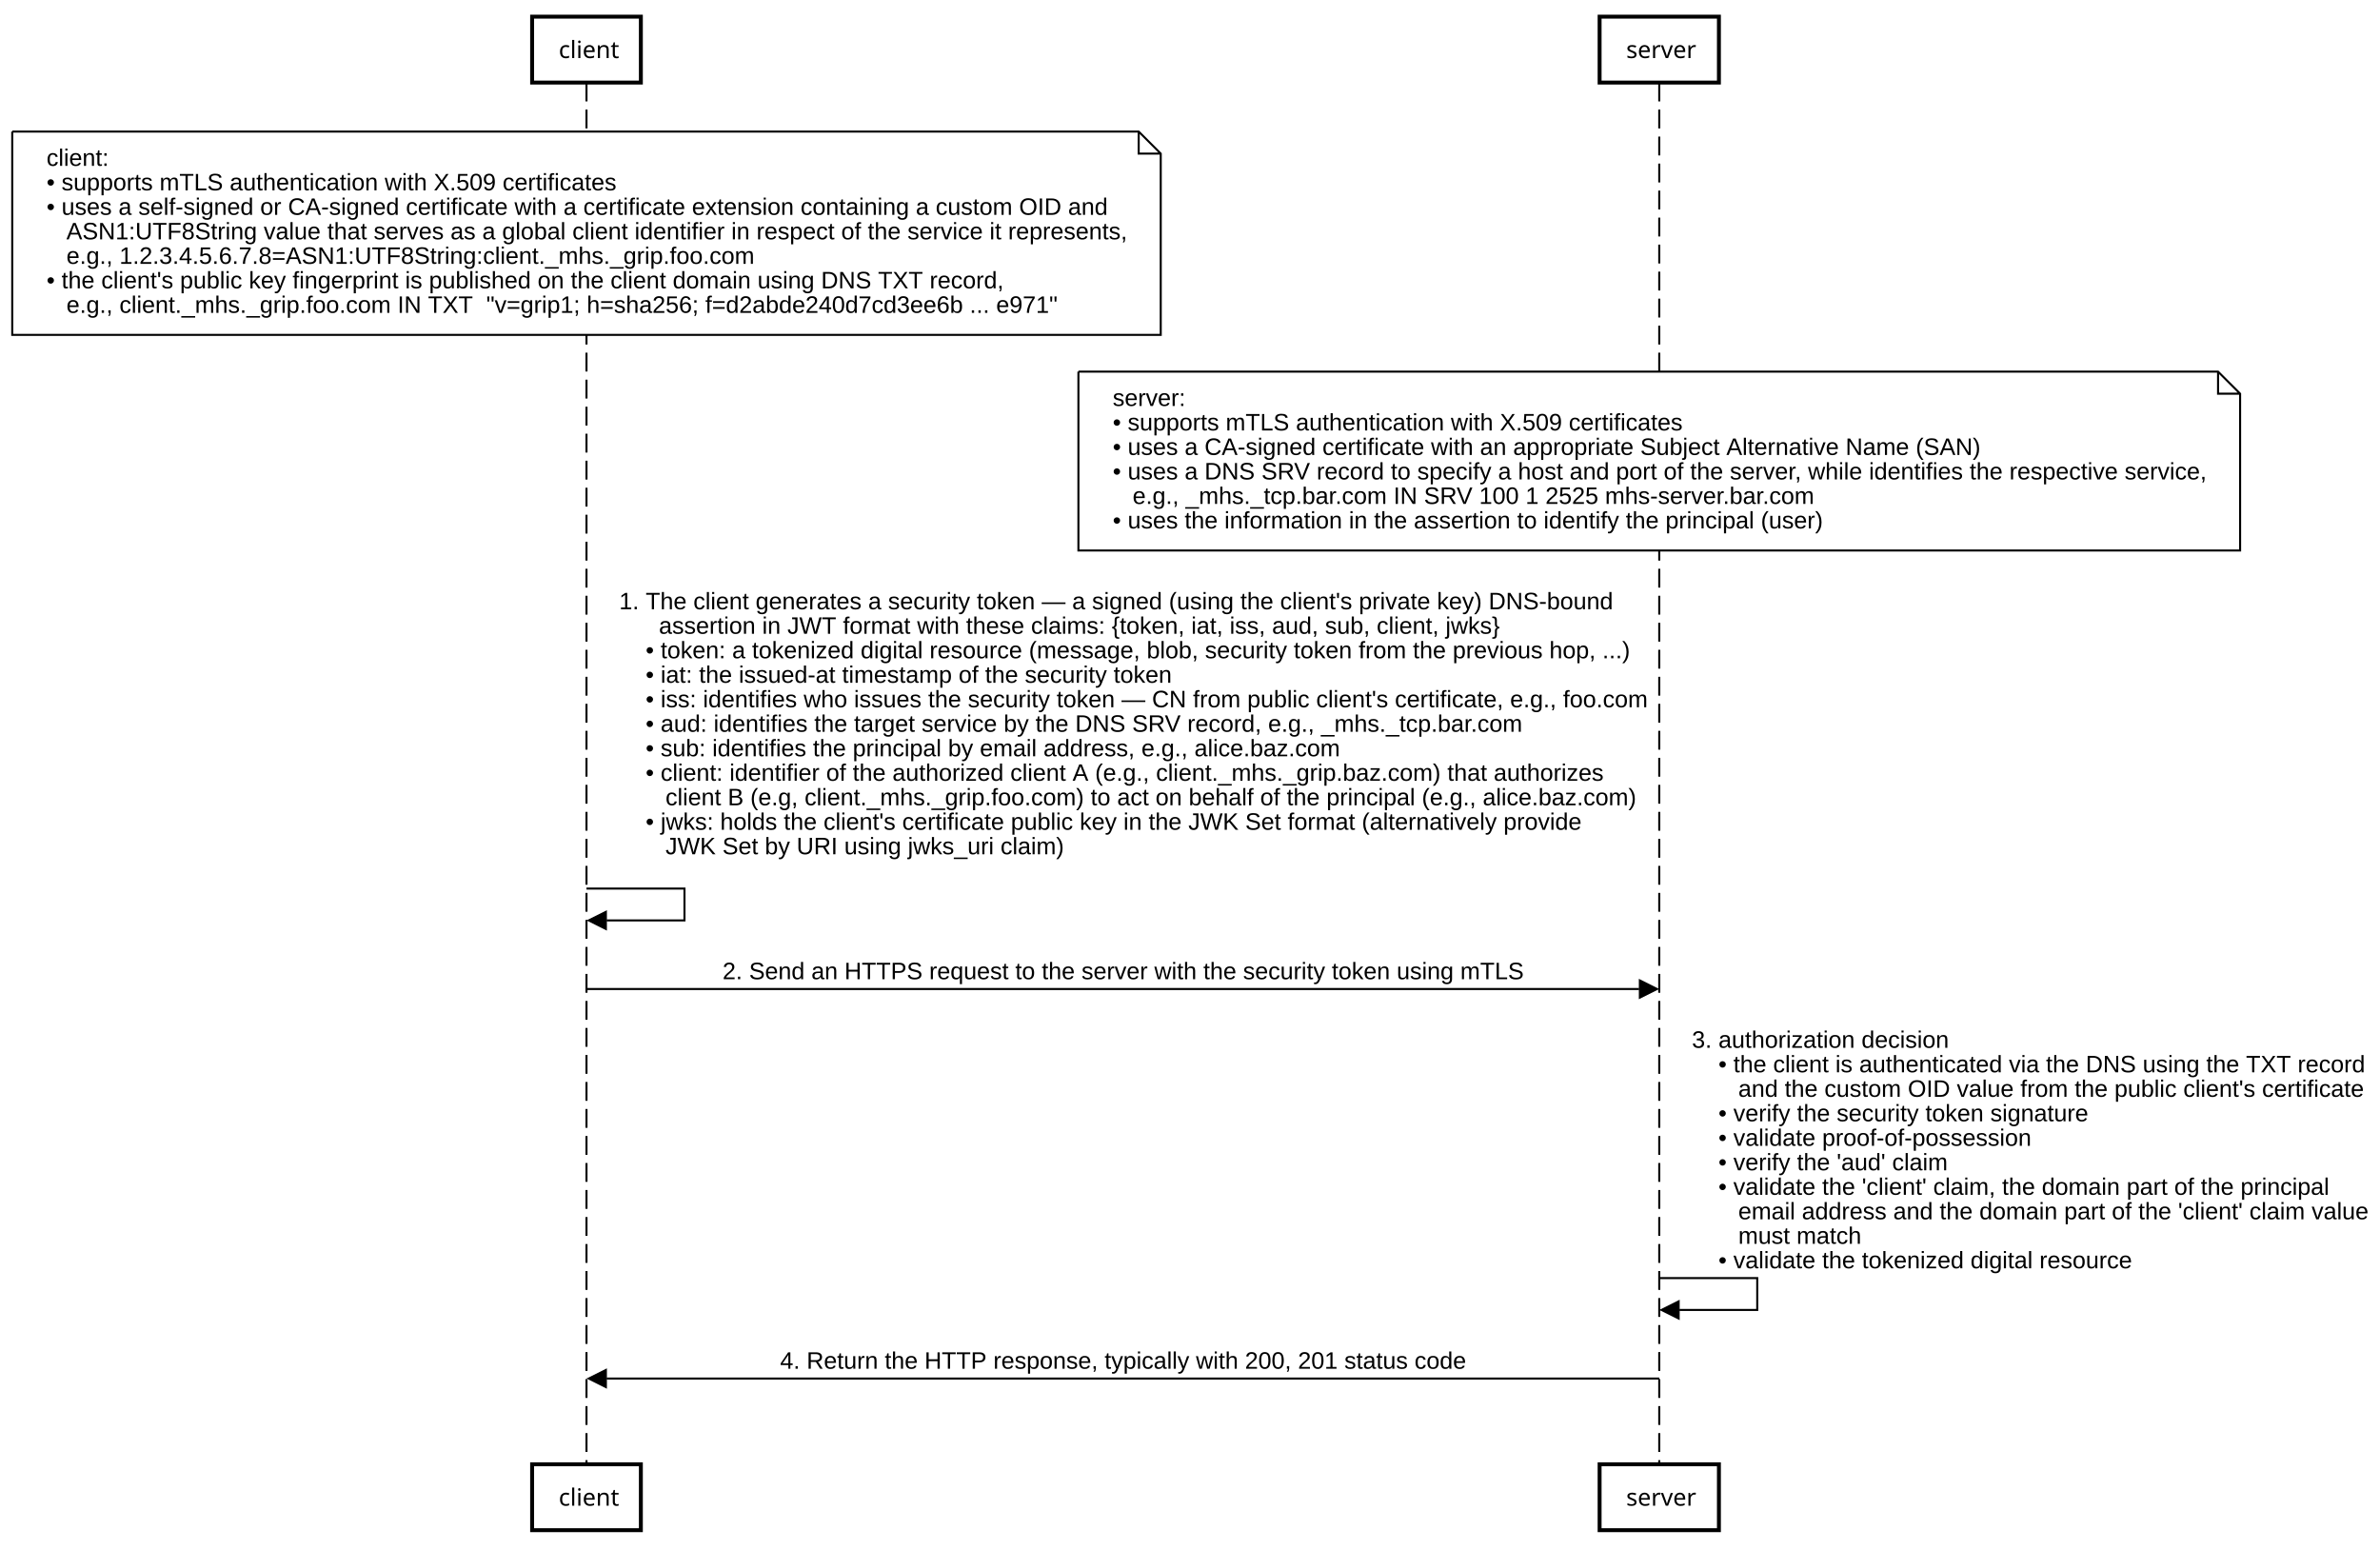
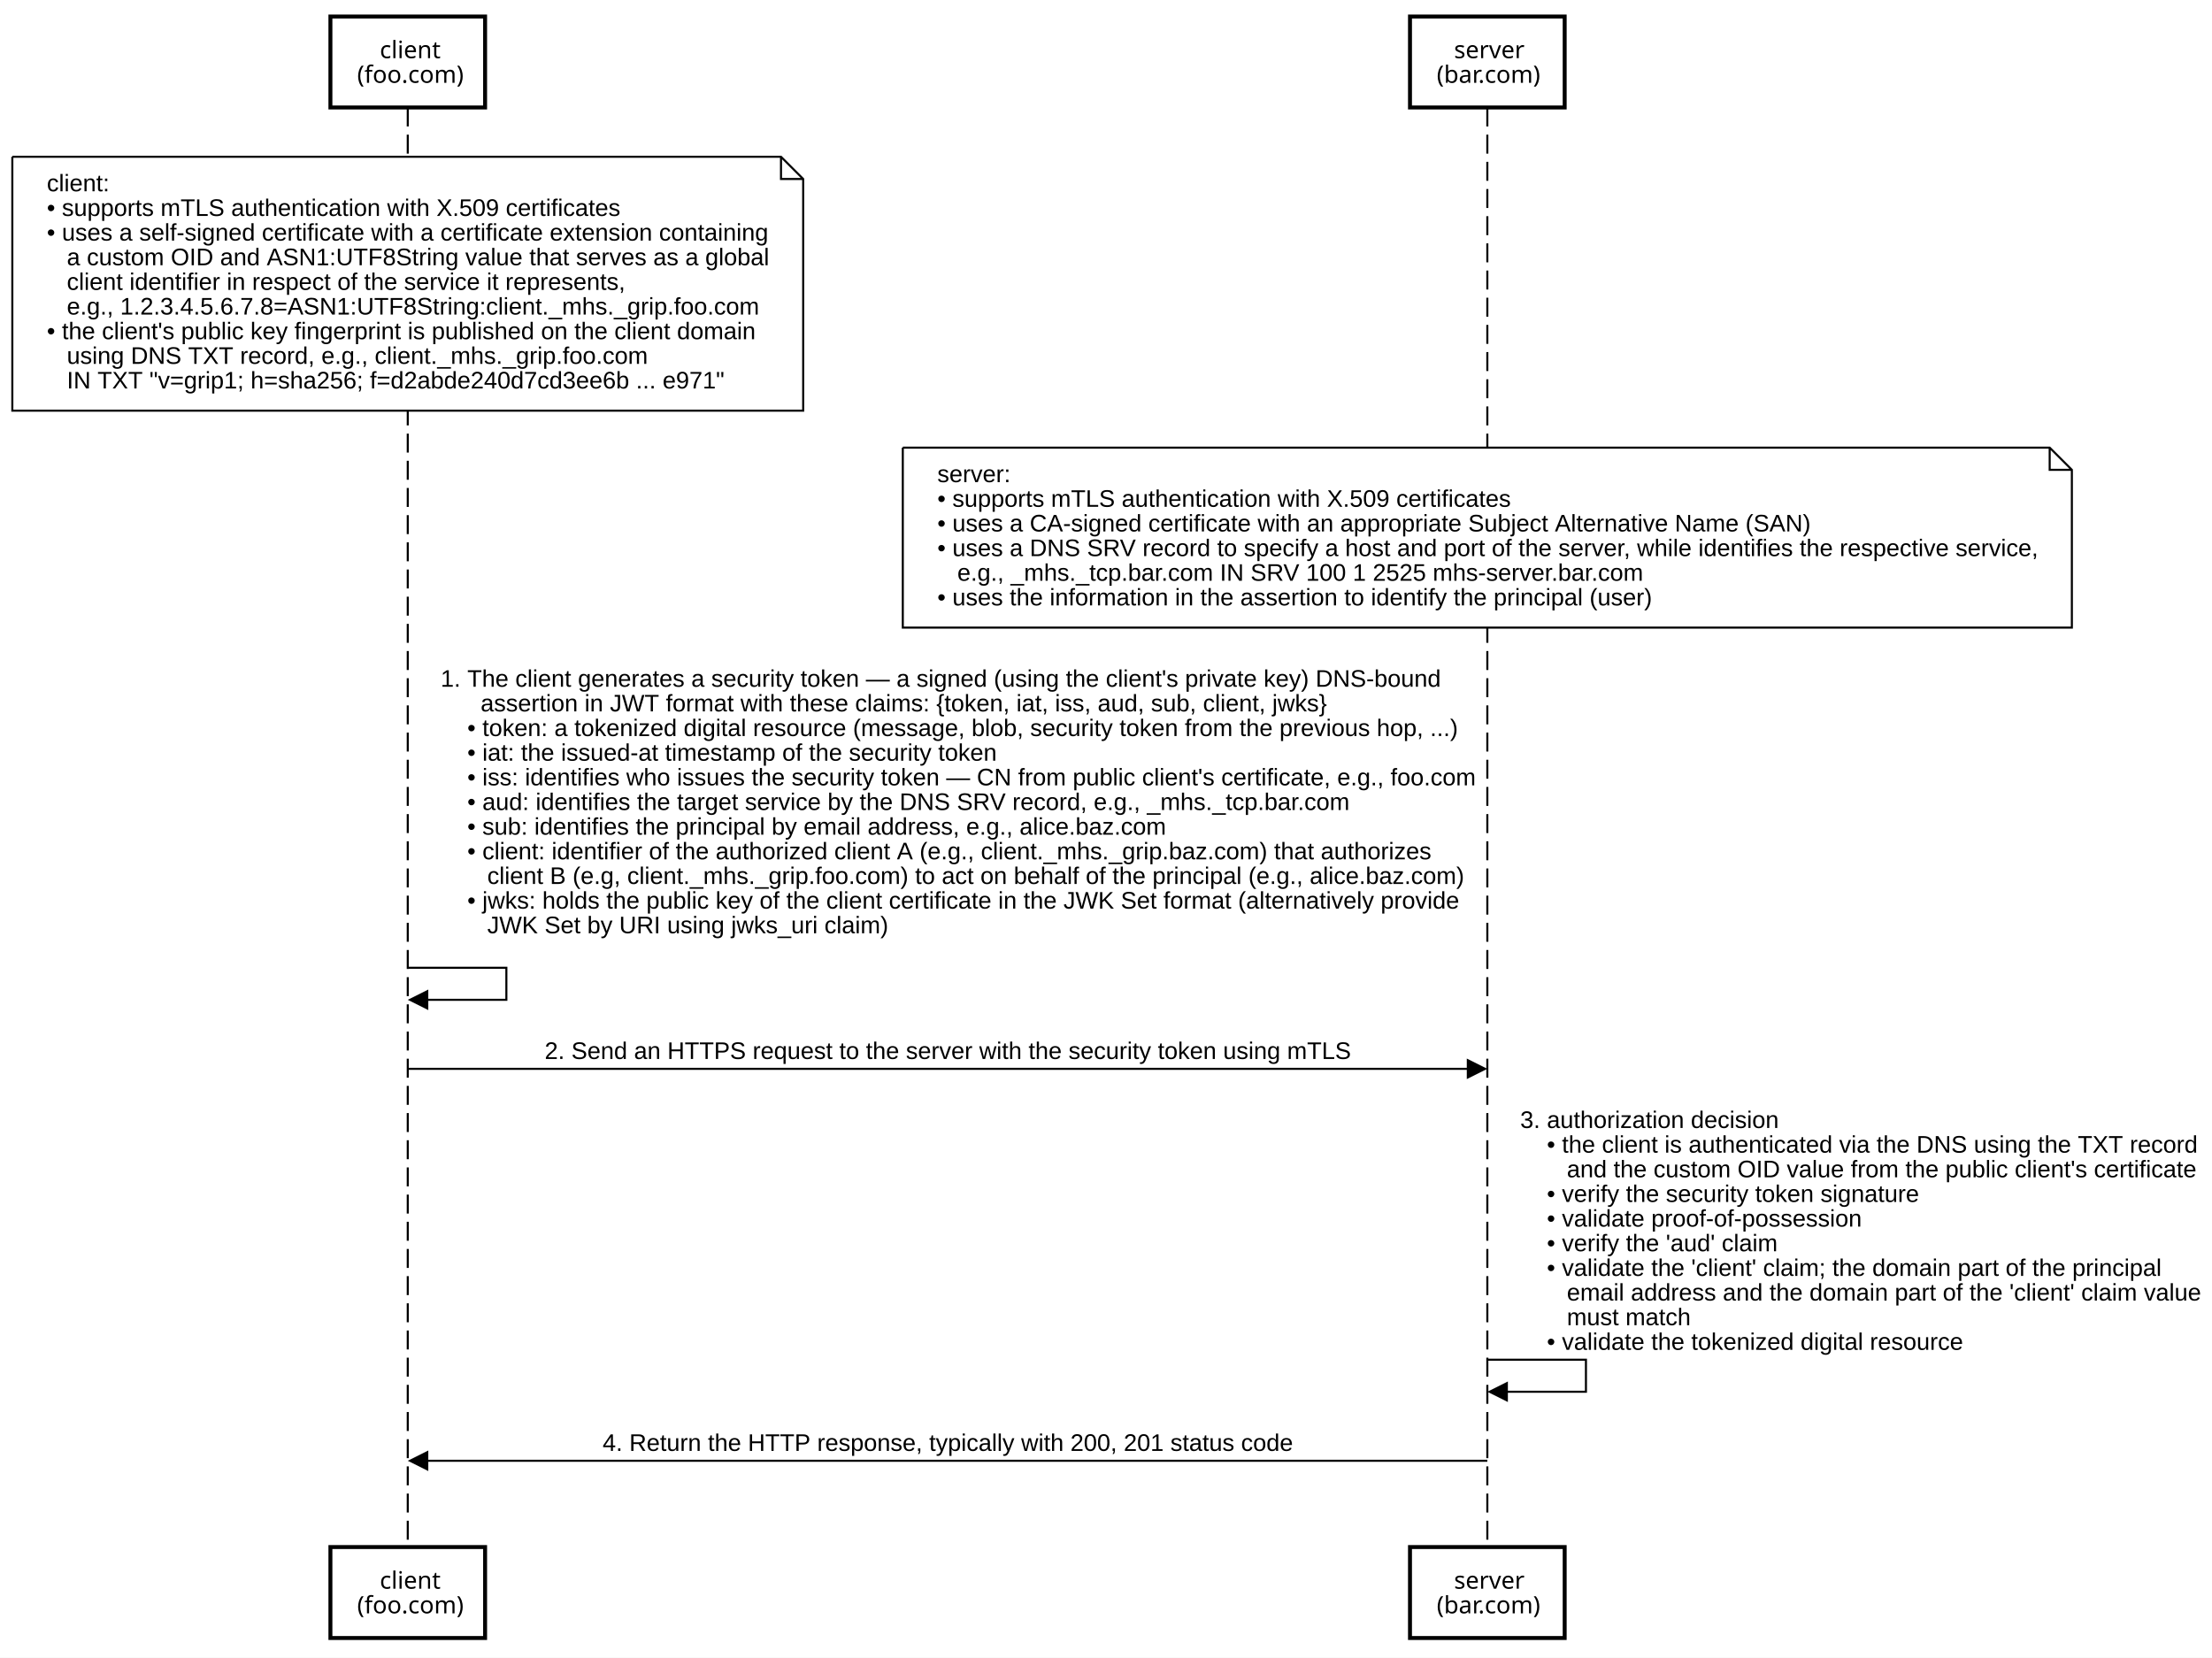
- <svg xmlns="http://www.w3.org/2000/svg" version="1.1" width="1465" height="954">
+ <svg xmlns="http://www.w3.org/2000/svg" version="1.1" width="1353" height="1014">
  <defs />
  <g>
    <g />
    <g />
    <g />
    <g />
    <g />
    <g />
    <g />
    <g />
    <g />
    <g />
    <g />
    <g />
    <g />
    <g />
    <g />
    <g />
    <g />
    <g />
    <g />
    <g />
    <g />
    <g />
    <g />
    <g />
    <g />
    <g />
    <g />
    <g />
    <g />
    <g />
    <g />
    <g />
    <g />
    <g />
    <g />
    <g />
    <g />
    <g />
    <g />
-     <g>
-       <rect fill="white" stroke="none" x="0" y="0" width="1465" height="954" />
-     </g>
-     <g />
-     <g>
-       <path fill="none" stroke="black" paint-order="fill stroke markers" d=" M 361.013 50.815 L 361.013 901.251" stroke-miterlimit="10" stroke-width="1.257" stroke-dasharray="11.599,5.026" />
-       <path fill="none" stroke="black" paint-order="fill stroke markers" d=" M 1021.352 50.815 L 1021.352 901.251" stroke-miterlimit="10" stroke-width="1.257" stroke-dasharray="11.599,5.026" />
-     </g>
-     <g>
-       <path fill="none" stroke="none" />
-       <g>
-         <path fill="white" stroke="black" paint-order="fill stroke markers" d=" M 327.545 10.253 L 394.48 10.253 L 394.48 50.815 L 327.545 50.815 L 327.545 10.253 Z" stroke-miterlimit="10" stroke-width="2.413" stroke-dasharray="" />
-       </g>
-       <g>
-         <text fill="black" stroke="none" font-family="sans-serif" font-size="11pt" font-style="normal" font-weight="normal" text-decoration="normal" x="343.905" y="35.736" text-anchor="start" dominant-baseline="alphabetic" xml:space="preserve">client</text>
-       </g>
-       <path fill="none" stroke="none" />
-       <g>
-         <path fill="white" stroke="black" paint-order="fill stroke markers" d=" M 984.632 10.253 L 1058.072 10.253 L 1058.072 50.815 L 984.632 50.815 L 984.632 10.253 Z" stroke-miterlimit="10" stroke-width="2.413" stroke-dasharray="" />
-       </g>
-       <g>
-         <text fill="black" stroke="none" font-family="sans-serif" font-size="11pt" font-style="normal" font-weight="normal" text-decoration="normal" x="1000.992" y="35.736" text-anchor="start" dominant-baseline="alphabetic" xml:space="preserve">server</text>
-       </g>
-       <path fill="none" stroke="none" />
-       <g>
-         <path fill="white" stroke="black" paint-order="fill stroke markers" d=" M 327.545 901.251 L 394.48 901.251 L 394.48 941.812 L 327.545 941.812 L 327.545 901.251 Z" stroke-miterlimit="10" stroke-width="2.413" stroke-dasharray="" />
-       </g>
-       <g>
-         <text fill="black" stroke="none" font-family="sans-serif" font-size="11pt" font-style="normal" font-weight="normal" text-decoration="normal" x="343.905" y="926.734" text-anchor="start" dominant-baseline="alphabetic" xml:space="preserve">client</text>
-       </g>
-       <path fill="none" stroke="none" />
-       <g>
-         <path fill="white" stroke="black" paint-order="fill stroke markers" d=" M 984.632 901.251 L 1058.072 901.251 L 1058.072 941.812 L 984.632 941.812 L 984.632 901.251 Z" stroke-miterlimit="10" stroke-width="2.413" stroke-dasharray="" />
-       </g>
-       <g>
-         <text fill="black" stroke="none" font-family="sans-serif" font-size="11pt" font-style="normal" font-weight="normal" text-decoration="normal" x="1000.992" y="926.734" text-anchor="start" dominant-baseline="alphabetic" xml:space="preserve">server</text>
-       </g>
-     </g>
-     <g>
-       <path fill="white" stroke="black" paint-order="fill stroke markers" d=" M 7.539 80.972 L 700.915 80.972 L 714.486 94.543 L 714.486 206.125 L 7.539 206.125 L 7.539 80.972 M 700.915 80.972 L 700.915 94.543 L 714.486 94.543" stroke-miterlimit="10" stroke-width="1.257" stroke-dasharray="" />
-       <g>
-         <text fill="black" stroke="none" font-family="arial" font-size="11pt" font-style="normal" font-weight="normal" text-decoration="normal" x="28.649" y="102.082" text-anchor="start" dominant-baseline="alphabetic" xml:space="preserve">client:</text>
-         <text fill="black" stroke="none" font-family="arial" font-size="11pt" font-style="normal" font-weight="normal" text-decoration="normal" x="28.649" y="117.161" text-anchor="start" dominant-baseline="alphabetic" xml:space="preserve">• supports mTLS authentication with X.509 certificates</text>
-         <text fill="black" stroke="none" font-family="arial" font-size="11pt" font-style="normal" font-weight="normal" text-decoration="normal" x="28.649" y="132.24" text-anchor="start" dominant-baseline="alphabetic" xml:space="preserve">• uses a self-signed or CA-signed certificate with a certificate extension containing a custom OID and</text>
-         <text fill="black" stroke="none" font-family="arial" font-size="11pt" font-style="normal" font-weight="normal" text-decoration="normal" x="28.649" y="147.318" text-anchor="start" dominant-baseline="alphabetic" xml:space="preserve">   ASN1:UTF8String value that serves as a global client identifier in respect of the service it represents,</text>
-         <text fill="black" stroke="none" font-family="arial" font-size="11pt" font-style="normal" font-weight="normal" text-decoration="normal" x="28.649" y="162.397" text-anchor="start" dominant-baseline="alphabetic" xml:space="preserve">   e.g., 1.2.3.4.5.6.7.8=ASN1:UTF8String:client._mhs._grip.foo.com</text>
-         <text fill="black" stroke="none" font-family="arial" font-size="11pt" font-style="normal" font-weight="normal" text-decoration="normal" x="28.649" y="177.476" text-anchor="start" dominant-baseline="alphabetic" xml:space="preserve">• the client's public key fingerprint is published on the client domain using DNS TXT record,</text>
-         <text fill="black" stroke="none" font-family="arial" font-size="11pt" font-style="normal" font-weight="normal" text-decoration="normal" x="28.649" y="192.554" text-anchor="start" dominant-baseline="alphabetic" xml:space="preserve">   e.g., client._mhs._grip.foo.com IN TXT  "v=grip1; h=sha256; f=d2abde240d7cd3ee6b ... e971"</text>
-       </g>
-       <path fill="white" stroke="black" paint-order="fill stroke markers" d=" M 663.814 228.743 L 1365.319 228.743 L 1378.89 242.314 L 1378.89 338.817 L 663.814 338.817 L 663.814 228.743 M 1365.319 228.743 L 1365.319 242.314 L 1378.89 242.314" stroke-miterlimit="10" stroke-width="1.257" stroke-dasharray="" />
-       <g>
-         <text fill="black" stroke="none" font-family="arial" font-size="11pt" font-style="normal" font-weight="normal" text-decoration="normal" x="684.924" y="249.853" text-anchor="start" dominant-baseline="alphabetic" xml:space="preserve">server:</text>
-         <text fill="black" stroke="none" font-family="arial" font-size="11pt" font-style="normal" font-weight="normal" text-decoration="normal" x="684.924" y="264.932" text-anchor="start" dominant-baseline="alphabetic" xml:space="preserve">• supports mTLS authentication with X.509 certificates</text>
-         <text fill="black" stroke="none" font-family="arial" font-size="11pt" font-style="normal" font-weight="normal" text-decoration="normal" x="684.924" y="280.011" text-anchor="start" dominant-baseline="alphabetic" xml:space="preserve">• uses a CA-signed certificate with an appropriate Subject Alternative Name (SAN)</text>
-         <text fill="black" stroke="none" font-family="arial" font-size="11pt" font-style="normal" font-weight="normal" text-decoration="normal" x="684.924" y="295.089" text-anchor="start" dominant-baseline="alphabetic" xml:space="preserve">• uses a DNS SRV record to specify a host and port of the server, while identifies the respective service,</text>
-         <text fill="black" stroke="none" font-family="arial" font-size="11pt" font-style="normal" font-weight="normal" text-decoration="normal" x="684.924" y="310.168" text-anchor="start" dominant-baseline="alphabetic" xml:space="preserve">   e.g., _mhs._tcp.bar.com IN SRV 100 1 2525 mhs-server.bar.com</text>
-         <text fill="black" stroke="none" font-family="arial" font-size="11pt" font-style="normal" font-weight="normal" text-decoration="normal" x="684.924" y="325.246" text-anchor="start" dominant-baseline="alphabetic" xml:space="preserve">• uses the information in the assertion to identify the principal (user)</text>
-       </g>
-       <g>
-         <g>
-           <rect fill="white" stroke="none" x="378.856" y="361.435" width="615.871" height="19.602" />
-         </g>
-         <g>
-           <rect fill="white" stroke="none" x="378.856" y="376.514" width="546.197" height="19.602" />
-         </g>
-         <g>
-           <rect fill="white" stroke="none" x="378.856" y="391.593" width="626.341" height="19.602" />
-         </g>
-         <g>
-           <rect fill="white" stroke="none" x="378.856" y="406.671" width="344.458" height="19.602" />
-         </g>
-         <g>
-           <rect fill="white" stroke="none" x="378.856" y="421.75" width="637.218" height="19.602" />
-         </g>
-         <g>
-           <rect fill="white" stroke="none" x="378.856" y="436.828" width="560.072" height="19.602" />
-         </g>
-         <g>
-           <rect fill="white" stroke="none" x="378.856" y="451.907" width="447.932" height="19.602" />
-         </g>
-         <g>
-           <rect fill="white" stroke="none" x="378.856" y="466.986" width="610.046" height="19.602" />
-         </g>
-         <g>
-           <rect fill="white" stroke="none" x="378.856" y="482.064" width="630.155" height="19.602" />
-         </g>
-         <g>
-           <rect fill="white" stroke="none" x="378.856" y="497.143" width="596.499" height="19.602" />
-         </g>
-         <g>
-           <rect fill="white" stroke="none" x="378.856" y="512.222" width="278.169" height="19.602" />
-         </g>
-         <g>
-           <rect fill="white" stroke="none" x="378.856" y="527.3" width="4.524" height="19.602" />
-         </g>
-         <text fill="black" stroke="none" font-family="arial" font-size="11pt" font-style="normal" font-weight="normal" text-decoration="normal" x="381.118" y="375.006" text-anchor="start" dominant-baseline="alphabetic" xml:space="preserve">1. The client generates a security token — a signed (using the client's private key) DNS-bound</text>
-         <text fill="black" stroke="none" font-family="arial" font-size="11pt" font-style="normal" font-weight="normal" text-decoration="normal" x="381.118" y="390.085" text-anchor="start" dominant-baseline="alphabetic" xml:space="preserve">      assertion in JWT format with these claims: {token, iat, iss, aud, sub, client, jwks}</text>
-         <text fill="black" stroke="none" font-family="arial" font-size="11pt" font-style="normal" font-weight="normal" text-decoration="normal" x="381.118" y="405.163" text-anchor="start" dominant-baseline="alphabetic" xml:space="preserve">    • token: a tokenized digital resource (message, blob, security token from the previous hop, ...)</text>
-         <text fill="black" stroke="none" font-family="arial" font-size="11pt" font-style="normal" font-weight="normal" text-decoration="normal" x="381.118" y="420.242" text-anchor="start" dominant-baseline="alphabetic" xml:space="preserve">    • iat: the issued-at timestamp of the security token</text>
-         <text fill="black" stroke="none" font-family="arial" font-size="11pt" font-style="normal" font-weight="normal" text-decoration="normal" x="381.118" y="435.321" text-anchor="start" dominant-baseline="alphabetic" xml:space="preserve">    • iss: identifies who issues the security token — CN from public client's certificate, e.g., foo.com</text>
-         <text fill="black" stroke="none" font-family="arial" font-size="11pt" font-style="normal" font-weight="normal" text-decoration="normal" x="381.118" y="450.399" text-anchor="start" dominant-baseline="alphabetic" xml:space="preserve">    • aud: identifies the target service by the DNS SRV record, e.g., _mhs._tcp.bar.com</text>
-         <text fill="black" stroke="none" font-family="arial" font-size="11pt" font-style="normal" font-weight="normal" text-decoration="normal" x="381.118" y="465.478" text-anchor="start" dominant-baseline="alphabetic" xml:space="preserve">    • sub: identifies the principal by email address, e.g., alice.baz.com</text>
-         <text fill="black" stroke="none" font-family="arial" font-size="11pt" font-style="normal" font-weight="normal" text-decoration="normal" x="381.118" y="480.557" text-anchor="start" dominant-baseline="alphabetic" xml:space="preserve">    • client: identifier of the authorized client A (e.g., client._mhs._grip.baz.com) that authorizes</text>
-         <text fill="black" stroke="none" font-family="arial" font-size="11pt" font-style="normal" font-weight="normal" text-decoration="normal" x="381.118" y="495.635" text-anchor="start" dominant-baseline="alphabetic" xml:space="preserve">       client B (e.g, client._mhs._grip.foo.com) to act on behalf of the principal (e.g., alice.baz.com)</text>
-         <text fill="black" stroke="none" font-family="arial" font-size="11pt" font-style="normal" font-weight="normal" text-decoration="normal" x="381.118" y="510.714" text-anchor="start" dominant-baseline="alphabetic" xml:space="preserve">    • jwks: holds the client's certificate public key in the JWK Set format (alternatively provide</text>
-         <text fill="black" stroke="none" font-family="arial" font-size="11pt" font-style="normal" font-weight="normal" text-decoration="normal" x="381.118" y="525.792" text-anchor="start" dominant-baseline="alphabetic" xml:space="preserve">       JWK Set by URI using jwks_uri claim)</text>
-         <text fill="black" stroke="none" font-family="arial" font-size="11pt" font-style="normal" font-weight="normal" text-decoration="normal" x="381.118" y="540.871" text-anchor="start" dominant-baseline="alphabetic" xml:space="preserve" />
-       </g>
-       <g>
-         <path fill="none" stroke="black" paint-order="fill stroke markers" d=" M 361.013 546.903 L 421.327 546.903 L 421.327 566.505 L 373.428 566.505" stroke-miterlimit="10" stroke-width="1.257" stroke-dasharray="" />
-         <g transform="translate(361.0128,566.5049) translate(-361.0128,-566.5049)">
-           <path fill="black" stroke="none" paint-order="stroke fill markers" d=" M 373.578 560.222 L 361.013 566.505 L 373.578 572.788 Z" />
-         </g>
-       </g>
-       <g>
-         <g>
-           <rect fill="white" stroke="none" x="442.498" y="589.123" width="497.369" height="19.602" />
-         </g>
-         <text fill="black" stroke="none" font-family="arial" font-size="11pt" font-style="normal" font-weight="normal" text-decoration="normal" x="444.76" y="602.694" text-anchor="start" dominant-baseline="alphabetic" xml:space="preserve">2. Send an HTTPS request to the server with the security token using mTLS</text>
-       </g>
-       <g>
-         <path fill="none" stroke="black" paint-order="fill stroke markers" d=" M 361.013 608.725 L 1008.937 608.725" stroke-miterlimit="10" stroke-width="1.257" stroke-dasharray="" />
-         <g transform="translate(1021.352,608.7251) translate(-1021.352,-608.7251)">
-           <path fill="black" stroke="none" paint-order="stroke fill markers" d=" M 1008.786 602.442 L 1021.352 608.725 L 1008.786 615.008 Z" />
-         </g>
-       </g>
-       <g>
-         <g>
-           <rect fill="white" stroke="none" x="1039.195" y="631.343" width="162.586" height="19.602" />
-         </g>
-         <g>
-           <rect fill="white" stroke="none" x="1039.195" y="646.422" width="418.606" height="19.602" />
-         </g>
-         <g>
-           <rect fill="white" stroke="none" x="1039.195" y="661.5" width="417.876" height="19.602" />
-         </g>
-         <g>
-           <rect fill="white" stroke="none" x="1039.195" y="676.579" width="248.334" height="19.602" />
-         </g>
-         <g>
-           <rect fill="white" stroke="none" x="1039.195" y="691.658" width="213.318" height="19.602" />
-         </g>
-         <g>
-           <rect fill="white" stroke="none" x="1039.195" y="706.736" width="161.871" height="19.602" />
-         </g>
-         <g>
-           <rect fill="white" stroke="none" x="1039.195" y="721.815" width="396.514" height="19.602" />
-         </g>
-         <g>
-           <rect fill="white" stroke="none" x="1039.195" y="736.894" width="420.71" height="19.602" />
-         </g>
-         <g>
-           <rect fill="white" stroke="none" x="1039.195" y="751.972" width="108.77" height="19.602" />
-         </g>
-         <g>
-           <rect fill="white" stroke="none" x="1039.195" y="767.051" width="275.249" height="19.602" />
-         </g>
-         <text fill="black" stroke="none" font-family="arial" font-size="11pt" font-style="normal" font-weight="normal" text-decoration="normal" x="1041.457" y="644.914" text-anchor="start" dominant-baseline="alphabetic" xml:space="preserve">3. authorization decision</text>
-         <text fill="black" stroke="none" font-family="arial" font-size="11pt" font-style="normal" font-weight="normal" text-decoration="normal" x="1041.457" y="659.992" text-anchor="start" dominant-baseline="alphabetic" xml:space="preserve">    • the client is authenticated via the DNS using the TXT record</text>
-         <text fill="black" stroke="none" font-family="arial" font-size="11pt" font-style="normal" font-weight="normal" text-decoration="normal" x="1041.457" y="675.071" text-anchor="start" dominant-baseline="alphabetic" xml:space="preserve">       and the custom OID value from the public client's certificate</text>
-         <text fill="black" stroke="none" font-family="arial" font-size="11pt" font-style="normal" font-weight="normal" text-decoration="normal" x="1041.457" y="690.15" text-anchor="start" dominant-baseline="alphabetic" xml:space="preserve">    • verify the security token signature</text>
-         <text fill="black" stroke="none" font-family="arial" font-size="11pt" font-style="normal" font-weight="normal" text-decoration="normal" x="1041.457" y="705.228" text-anchor="start" dominant-baseline="alphabetic" xml:space="preserve">    • validate proof-of-possession</text>
-         <text fill="black" stroke="none" font-family="arial" font-size="11pt" font-style="normal" font-weight="normal" text-decoration="normal" x="1041.457" y="720.307" text-anchor="start" dominant-baseline="alphabetic" xml:space="preserve">    • verify the 'aud' claim</text>
-         <text fill="black" stroke="none" font-family="arial" font-size="11pt" font-style="normal" font-weight="normal" text-decoration="normal" x="1041.457" y="735.386" text-anchor="start" dominant-baseline="alphabetic" xml:space="preserve">    • validate the 'client' claim, the domain part of the principal</text>
-         <text fill="black" stroke="none" font-family="arial" font-size="11pt" font-style="normal" font-weight="normal" text-decoration="normal" x="1041.457" y="750.464" text-anchor="start" dominant-baseline="alphabetic" xml:space="preserve">       email address and the domain part of the 'client' claim value</text>
-         <text fill="black" stroke="none" font-family="arial" font-size="11pt" font-style="normal" font-weight="normal" text-decoration="normal" x="1041.457" y="765.543" text-anchor="start" dominant-baseline="alphabetic" xml:space="preserve">       must match</text>
-         <text fill="black" stroke="none" font-family="arial" font-size="11pt" font-style="normal" font-weight="normal" text-decoration="normal" x="1041.457" y="780.622" text-anchor="start" dominant-baseline="alphabetic" xml:space="preserve">    • validate the tokenized digital resource</text>
-       </g>
-       <g>
-         <path fill="none" stroke="black" paint-order="fill stroke markers" d=" M 1021.352 786.653 L 1081.666 786.653 L 1081.666 806.255 L 1033.766 806.255" stroke-miterlimit="10" stroke-width="1.257" stroke-dasharray="" />
-         <g transform="translate(1021.352,806.2554) translate(-1021.352,-806.2554)">
-           <path fill="black" stroke="none" paint-order="stroke fill markers" d=" M 1033.917 799.973 L 1021.352 806.255 L 1033.917 812.538 Z" />
-         </g>
-       </g>
-       <g>
-         <g>
-           <rect fill="white" stroke="none" x="477.926" y="828.873" width="426.513" height="19.602" />
-         </g>
-         <text fill="black" stroke="none" font-family="arial" font-size="11pt" font-style="normal" font-weight="normal" text-decoration="normal" x="480.187" y="842.444" text-anchor="start" dominant-baseline="alphabetic" xml:space="preserve">4. Return the HTTP response, typically with 200, 201 status code</text>
-       </g>
-       <g>
-         <path fill="none" stroke="black" paint-order="fill stroke markers" d=" M 1021.352 848.476 L 373.428 848.476" stroke-miterlimit="10" stroke-width="1.257" stroke-dasharray="" />
-         <g transform="translate(361.0128,848.4756) translate(-361.0128,-848.4756)">
-           <path fill="black" stroke="none" paint-order="stroke fill markers" d=" M 373.578 842.193 L 361.013 848.476 L 373.578 854.758 Z" />
+     <g />
+     <g />
+     <g />
+     <g />
+     <g>
+       <rect fill="white" stroke="none" x="0" y="0" width="1353" height="1014" />
+     </g>
+     <g />
+     <g>
+       <path fill="none" stroke="black" paint-order="fill stroke markers" d=" M 249.409 65.743 L 249.409 946.336" stroke-miterlimit="10" stroke-width="1.257" stroke-dasharray="11.599,5.026" />
+       <path fill="none" stroke="black" paint-order="fill stroke markers" d=" M 909.748 65.743 L 909.748 946.336" stroke-miterlimit="10" stroke-width="1.257" stroke-dasharray="11.599,5.026" />
+     </g>
+     <g>
+       <path fill="none" stroke="none" />
+       <g>
+         <path fill="white" stroke="black" paint-order="fill stroke markers" d=" M 202.101 10.103 L 296.717 10.103 L 296.717 65.743 L 202.101 65.743 L 202.101 10.103 Z" stroke-miterlimit="10" stroke-width="2.413" stroke-dasharray="" />
+       </g>
+       <g>
+         <text fill="black" stroke="none" font-family="sans-serif" font-size="11pt" font-style="normal" font-weight="normal" text-decoration="normal" x="232.302" y="35.586" text-anchor="start" dominant-baseline="alphabetic" xml:space="preserve">client</text>
+         <text fill="black" stroke="none" font-family="sans-serif" font-size="11pt" font-style="normal" font-weight="normal" text-decoration="normal" x="218.461" y="50.664" text-anchor="start" dominant-baseline="alphabetic" xml:space="preserve">(foo.com)</text>
+       </g>
+       <path fill="none" stroke="none" />
+       <g>
+         <path fill="white" stroke="black" paint-order="fill stroke markers" d=" M 862.44 10.103 L 957.056 10.103 L 957.056 65.743 L 862.44 65.743 L 862.44 10.103 Z" stroke-miterlimit="10" stroke-width="2.413" stroke-dasharray="" />
+       </g>
+       <g>
+         <text fill="black" stroke="none" font-family="sans-serif" font-size="11pt" font-style="normal" font-weight="normal" text-decoration="normal" x="889.388" y="35.586" text-anchor="start" dominant-baseline="alphabetic" xml:space="preserve">server</text>
+         <text fill="black" stroke="none" font-family="sans-serif" font-size="11pt" font-style="normal" font-weight="normal" text-decoration="normal" x="878.801" y="50.664" text-anchor="start" dominant-baseline="alphabetic" xml:space="preserve">(bar.com)</text>
+       </g>
+       <path fill="none" stroke="none" />
+       <g>
+         <path fill="white" stroke="black" paint-order="fill stroke markers" d=" M 202.101 946.336 L 296.717 946.336 L 296.717 1001.976 L 202.101 1001.976 L 202.101 946.336 Z" stroke-miterlimit="10" stroke-width="2.413" stroke-dasharray="" />
+       </g>
+       <g>
+         <text fill="black" stroke="none" font-family="sans-serif" font-size="11pt" font-style="normal" font-weight="normal" text-decoration="normal" x="232.302" y="971.819" text-anchor="start" dominant-baseline="alphabetic" xml:space="preserve">client</text>
+         <text fill="black" stroke="none" font-family="sans-serif" font-size="11pt" font-style="normal" font-weight="normal" text-decoration="normal" x="218.461" y="986.898" text-anchor="start" dominant-baseline="alphabetic" xml:space="preserve">(foo.com)</text>
+       </g>
+       <path fill="none" stroke="none" />
+       <g>
+         <path fill="white" stroke="black" paint-order="fill stroke markers" d=" M 862.44 946.336 L 957.056 946.336 L 957.056 1001.976 L 862.44 1001.976 L 862.44 946.336 Z" stroke-miterlimit="10" stroke-width="2.413" stroke-dasharray="" />
+       </g>
+       <g>
+         <text fill="black" stroke="none" font-family="sans-serif" font-size="11pt" font-style="normal" font-weight="normal" text-decoration="normal" x="889.388" y="971.819" text-anchor="start" dominant-baseline="alphabetic" xml:space="preserve">server</text>
+         <text fill="black" stroke="none" font-family="sans-serif" font-size="11pt" font-style="normal" font-weight="normal" text-decoration="normal" x="878.801" y="986.898" text-anchor="start" dominant-baseline="alphabetic" xml:space="preserve">(bar.com)</text>
+       </g>
+     </g>
+     <g>
+       <path fill="white" stroke="black" paint-order="fill stroke markers" d=" M 7.539 95.9 L 477.708 95.9 L 491.279 109.471 L 491.279 251.21 L 7.539 251.21 L 7.539 95.9 M 477.708 95.9 L 477.708 109.471 L 491.279 109.471" stroke-miterlimit="10" stroke-width="1.257" stroke-dasharray="" />
+       <g>
+         <text fill="black" stroke="none" font-family="arial" font-size="11pt" font-style="normal" font-weight="normal" text-decoration="normal" x="28.649" y="117.01" text-anchor="start" dominant-baseline="alphabetic" xml:space="preserve">client:</text>
+         <text fill="black" stroke="none" font-family="arial" font-size="11pt" font-style="normal" font-weight="normal" text-decoration="normal" x="28.649" y="132.089" text-anchor="start" dominant-baseline="alphabetic" xml:space="preserve">• supports mTLS authentication with X.509 certificates</text>
+         <text fill="black" stroke="none" font-family="arial" font-size="11pt" font-style="normal" font-weight="normal" text-decoration="normal" x="28.649" y="147.168" text-anchor="start" dominant-baseline="alphabetic" xml:space="preserve">• uses a self-signed certificate with a certificate extension containing</text>
+         <text fill="black" stroke="none" font-family="arial" font-size="11pt" font-style="normal" font-weight="normal" text-decoration="normal" x="28.649" y="162.246" text-anchor="start" dominant-baseline="alphabetic" xml:space="preserve">   a custom OID and ASN1:UTF8String value that serves as a global</text>
+         <text fill="black" stroke="none" font-family="arial" font-size="11pt" font-style="normal" font-weight="normal" text-decoration="normal" x="28.649" y="177.325" text-anchor="start" dominant-baseline="alphabetic" xml:space="preserve">   client identifier in respect of the service it represents,</text>
+         <text fill="black" stroke="none" font-family="arial" font-size="11pt" font-style="normal" font-weight="normal" text-decoration="normal" x="28.649" y="192.404" text-anchor="start" dominant-baseline="alphabetic" xml:space="preserve">   e.g., 1.2.3.4.5.6.7.8=ASN1:UTF8String:client._mhs._grip.foo.com</text>
+         <text fill="black" stroke="none" font-family="arial" font-size="11pt" font-style="normal" font-weight="normal" text-decoration="normal" x="28.649" y="207.482" text-anchor="start" dominant-baseline="alphabetic" xml:space="preserve">• the client's public key fingerprint is published on the client domain</text>
+         <text fill="black" stroke="none" font-family="arial" font-size="11pt" font-style="normal" font-weight="normal" text-decoration="normal" x="28.649" y="222.561" text-anchor="start" dominant-baseline="alphabetic" xml:space="preserve">   using DNS TXT record, e.g., client._mhs._grip.foo.com</text>
+         <text fill="black" stroke="none" font-family="arial" font-size="11pt" font-style="normal" font-weight="normal" text-decoration="normal" x="28.649" y="237.64" text-anchor="start" dominant-baseline="alphabetic" xml:space="preserve">   IN TXT "v=grip1; h=sha256; f=d2abde240d7cd3ee6b ... e971"</text>
+       </g>
+       <path fill="white" stroke="black" paint-order="fill stroke markers" d=" M 552.21 273.828 L 1253.715 273.828 L 1267.286 287.399 L 1267.286 383.902 L 552.21 383.902 L 552.21 273.828 M 1253.715 273.828 L 1253.715 287.399 L 1267.286 287.399" stroke-miterlimit="10" stroke-width="1.257" stroke-dasharray="" />
+       <g>
+         <text fill="black" stroke="none" font-family="arial" font-size="11pt" font-style="normal" font-weight="normal" text-decoration="normal" x="573.32" y="294.938" text-anchor="start" dominant-baseline="alphabetic" xml:space="preserve">server:</text>
+         <text fill="black" stroke="none" font-family="arial" font-size="11pt" font-style="normal" font-weight="normal" text-decoration="normal" x="573.32" y="310.017" text-anchor="start" dominant-baseline="alphabetic" xml:space="preserve">• supports mTLS authentication with X.509 certificates</text>
+         <text fill="black" stroke="none" font-family="arial" font-size="11pt" font-style="normal" font-weight="normal" text-decoration="normal" x="573.32" y="325.096" text-anchor="start" dominant-baseline="alphabetic" xml:space="preserve">• uses a CA-signed certificate with an appropriate Subject Alternative Name (SAN)</text>
+         <text fill="black" stroke="none" font-family="arial" font-size="11pt" font-style="normal" font-weight="normal" text-decoration="normal" x="573.32" y="340.174" text-anchor="start" dominant-baseline="alphabetic" xml:space="preserve">• uses a DNS SRV record to specify a host and port of the server, while identifies the respective service,</text>
+         <text fill="black" stroke="none" font-family="arial" font-size="11pt" font-style="normal" font-weight="normal" text-decoration="normal" x="573.32" y="355.253" text-anchor="start" dominant-baseline="alphabetic" xml:space="preserve">   e.g., _mhs._tcp.bar.com IN SRV 100 1 2525 mhs-server.bar.com</text>
+         <text fill="black" stroke="none" font-family="arial" font-size="11pt" font-style="normal" font-weight="normal" text-decoration="normal" x="573.32" y="370.332" text-anchor="start" dominant-baseline="alphabetic" xml:space="preserve">• uses the information in the assertion to identify the principal (user)</text>
+       </g>
+       <g>
+         <g>
+           <rect fill="white" stroke="none" x="267.252" y="406.52" width="615.871" height="19.602" />
+         </g>
+         <g>
+           <rect fill="white" stroke="none" x="267.252" y="421.599" width="546.197" height="19.602" />
+         </g>
+         <g>
+           <rect fill="white" stroke="none" x="267.252" y="436.678" width="626.341" height="19.602" />
+         </g>
+         <g>
+           <rect fill="white" stroke="none" x="267.252" y="451.756" width="344.458" height="19.602" />
+         </g>
+         <g>
+           <rect fill="white" stroke="none" x="267.252" y="466.835" width="637.218" height="19.602" />
+         </g>
+         <g>
+           <rect fill="white" stroke="none" x="267.252" y="481.914" width="560.072" height="19.602" />
+         </g>
+         <g>
+           <rect fill="white" stroke="none" x="267.252" y="496.992" width="447.932" height="19.602" />
+         </g>
+         <g>
+           <rect fill="white" stroke="none" x="267.252" y="512.071" width="610.046" height="19.602" />
+         </g>
+         <g>
+           <rect fill="white" stroke="none" x="267.252" y="527.15" width="630.155" height="19.602" />
+         </g>
+         <g>
+           <rect fill="white" stroke="none" x="267.252" y="542.228" width="627.114" height="19.602" />
+         </g>
+         <g>
+           <rect fill="white" stroke="none" x="267.252" y="557.307" width="278.169" height="19.602" />
+         </g>
+         <g>
+           <rect fill="white" stroke="none" x="267.252" y="572.386" width="4.524" height="19.602" />
+         </g>
+         <text fill="black" stroke="none" font-family="arial" font-size="11pt" font-style="normal" font-weight="normal" text-decoration="normal" x="269.514" y="420.091" text-anchor="start" dominant-baseline="alphabetic" xml:space="preserve">1. The client generates a security token — a signed (using the client's private key) DNS-bound</text>
+         <text fill="black" stroke="none" font-family="arial" font-size="11pt" font-style="normal" font-weight="normal" text-decoration="normal" x="269.514" y="435.17" text-anchor="start" dominant-baseline="alphabetic" xml:space="preserve">      assertion in JWT format with these claims: {token, iat, iss, aud, sub, client, jwks}</text>
+         <text fill="black" stroke="none" font-family="arial" font-size="11pt" font-style="normal" font-weight="normal" text-decoration="normal" x="269.514" y="450.248" text-anchor="start" dominant-baseline="alphabetic" xml:space="preserve">    • token: a tokenized digital resource (message, blob, security token from the previous hop, ...)</text>
+         <text fill="black" stroke="none" font-family="arial" font-size="11pt" font-style="normal" font-weight="normal" text-decoration="normal" x="269.514" y="465.327" text-anchor="start" dominant-baseline="alphabetic" xml:space="preserve">    • iat: the issued-at timestamp of the security token</text>
+         <text fill="black" stroke="none" font-family="arial" font-size="11pt" font-style="normal" font-weight="normal" text-decoration="normal" x="269.514" y="480.406" text-anchor="start" dominant-baseline="alphabetic" xml:space="preserve">    • iss: identifies who issues the security token — CN from public client's certificate, e.g., foo.com</text>
+         <text fill="black" stroke="none" font-family="arial" font-size="11pt" font-style="normal" font-weight="normal" text-decoration="normal" x="269.514" y="495.484" text-anchor="start" dominant-baseline="alphabetic" xml:space="preserve">    • aud: identifies the target service by the DNS SRV record, e.g., _mhs._tcp.bar.com</text>
+         <text fill="black" stroke="none" font-family="arial" font-size="11pt" font-style="normal" font-weight="normal" text-decoration="normal" x="269.514" y="510.563" text-anchor="start" dominant-baseline="alphabetic" xml:space="preserve">    • sub: identifies the principal by email address, e.g., alice.baz.com</text>
+         <text fill="black" stroke="none" font-family="arial" font-size="11pt" font-style="normal" font-weight="normal" text-decoration="normal" x="269.514" y="525.642" text-anchor="start" dominant-baseline="alphabetic" xml:space="preserve">    • client: identifier of the authorized client A (e.g., client._mhs._grip.baz.com) that authorizes</text>
+         <text fill="black" stroke="none" font-family="arial" font-size="11pt" font-style="normal" font-weight="normal" text-decoration="normal" x="269.514" y="540.72" text-anchor="start" dominant-baseline="alphabetic" xml:space="preserve">       client B (e.g, client._mhs._grip.foo.com) to act on behalf of the principal (e.g., alice.baz.com)</text>
+         <text fill="black" stroke="none" font-family="arial" font-size="11pt" font-style="normal" font-weight="normal" text-decoration="normal" x="269.514" y="555.799" text-anchor="start" dominant-baseline="alphabetic" xml:space="preserve">    • jwks: holds the public key of the client certificate in the JWK Set format (alternatively provide</text>
+         <text fill="black" stroke="none" font-family="arial" font-size="11pt" font-style="normal" font-weight="normal" text-decoration="normal" x="269.514" y="570.878" text-anchor="start" dominant-baseline="alphabetic" xml:space="preserve">       JWK Set by URI using jwks_uri claim)</text>
+         <text fill="black" stroke="none" font-family="arial" font-size="11pt" font-style="normal" font-weight="normal" text-decoration="normal" x="269.514" y="585.956" text-anchor="start" dominant-baseline="alphabetic" xml:space="preserve" />
+       </g>
+       <g>
+         <path fill="none" stroke="black" paint-order="fill stroke markers" d=" M 249.409 591.988 L 309.724 591.988 L 309.724 611.59 L 261.824 611.59" stroke-miterlimit="10" stroke-width="1.257" stroke-dasharray="" />
+         <g transform="translate(249.4092,611.59) translate(-249.4092,-611.59)">
+           <path fill="black" stroke="none" paint-order="stroke fill markers" d=" M 261.975 605.307 L 249.409 611.59 L 261.975 617.873 Z" />
+         </g>
+       </g>
+       <g>
+         <g>
+           <rect fill="white" stroke="none" x="330.894" y="634.208" width="497.369" height="19.602" />
+         </g>
+         <text fill="black" stroke="none" font-family="arial" font-size="11pt" font-style="normal" font-weight="normal" text-decoration="normal" x="333.156" y="647.779" text-anchor="start" dominant-baseline="alphabetic" xml:space="preserve">2. Send an HTTPS request to the server with the security token using mTLS</text>
+       </g>
+       <g>
+         <path fill="none" stroke="black" paint-order="fill stroke markers" d=" M 249.409 653.81 L 897.333 653.81" stroke-miterlimit="10" stroke-width="1.257" stroke-dasharray="" />
+         <g transform="translate(909.7481,653.8102) translate(-909.7481,-653.8102)">
+           <path fill="black" stroke="none" paint-order="stroke fill markers" d=" M 897.183 647.527 L 909.748 653.81 L 897.183 660.093 Z" />
+         </g>
+       </g>
+       <g>
+         <g>
+           <rect fill="white" stroke="none" x="927.591" y="676.428" width="162.586" height="19.602" />
+         </g>
+         <g>
+           <rect fill="white" stroke="none" x="927.591" y="691.507" width="418.606" height="19.602" />
+         </g>
+         <g>
+           <rect fill="white" stroke="none" x="927.591" y="706.586" width="417.876" height="19.602" />
+         </g>
+         <g>
+           <rect fill="white" stroke="none" x="927.591" y="721.664" width="248.334" height="19.602" />
+         </g>
+         <g>
+           <rect fill="white" stroke="none" x="927.591" y="736.743" width="213.318" height="19.602" />
+         </g>
+         <g>
+           <rect fill="white" stroke="none" x="927.591" y="751.821" width="161.871" height="19.602" />
+         </g>
+         <g>
+           <rect fill="white" stroke="none" x="927.591" y="766.9" width="396.514" height="19.602" />
+         </g>
+         <g>
+           <rect fill="white" stroke="none" x="927.591" y="781.979" width="420.71" height="19.602" />
+         </g>
+         <g>
+           <rect fill="white" stroke="none" x="927.591" y="797.057" width="108.77" height="19.602" />
+         </g>
+         <g>
+           <rect fill="white" stroke="none" x="927.591" y="812.136" width="275.249" height="19.602" />
+         </g>
+         <text fill="black" stroke="none" font-family="arial" font-size="11pt" font-style="normal" font-weight="normal" text-decoration="normal" x="929.853" y="689.999" text-anchor="start" dominant-baseline="alphabetic" xml:space="preserve">3. authorization decision</text>
+         <text fill="black" stroke="none" font-family="arial" font-size="11pt" font-style="normal" font-weight="normal" text-decoration="normal" x="929.853" y="705.078" text-anchor="start" dominant-baseline="alphabetic" xml:space="preserve">    • the client is authenticated via the DNS using the TXT record</text>
+         <text fill="black" stroke="none" font-family="arial" font-size="11pt" font-style="normal" font-weight="normal" text-decoration="normal" x="929.853" y="720.156" text-anchor="start" dominant-baseline="alphabetic" xml:space="preserve">       and the custom OID value from the public client's certificate</text>
+         <text fill="black" stroke="none" font-family="arial" font-size="11pt" font-style="normal" font-weight="normal" text-decoration="normal" x="929.853" y="735.235" text-anchor="start" dominant-baseline="alphabetic" xml:space="preserve">    • verify the security token signature</text>
+         <text fill="black" stroke="none" font-family="arial" font-size="11pt" font-style="normal" font-weight="normal" text-decoration="normal" x="929.853" y="750.314" text-anchor="start" dominant-baseline="alphabetic" xml:space="preserve">    • validate proof-of-possession</text>
+         <text fill="black" stroke="none" font-family="arial" font-size="11pt" font-style="normal" font-weight="normal" text-decoration="normal" x="929.853" y="765.392" text-anchor="start" dominant-baseline="alphabetic" xml:space="preserve">    • verify the 'aud' claim</text>
+         <text fill="black" stroke="none" font-family="arial" font-size="11pt" font-style="normal" font-weight="normal" text-decoration="normal" x="929.853" y="780.471" text-anchor="start" dominant-baseline="alphabetic" xml:space="preserve">    • validate the 'client' claim; the domain part of the principal</text>
+         <text fill="black" stroke="none" font-family="arial" font-size="11pt" font-style="normal" font-weight="normal" text-decoration="normal" x="929.853" y="795.55" text-anchor="start" dominant-baseline="alphabetic" xml:space="preserve">       email address and the domain part of the 'client' claim value</text>
+         <text fill="black" stroke="none" font-family="arial" font-size="11pt" font-style="normal" font-weight="normal" text-decoration="normal" x="929.853" y="810.628" text-anchor="start" dominant-baseline="alphabetic" xml:space="preserve">       must match</text>
+         <text fill="black" stroke="none" font-family="arial" font-size="11pt" font-style="normal" font-weight="normal" text-decoration="normal" x="929.853" y="825.707" text-anchor="start" dominant-baseline="alphabetic" xml:space="preserve">    • validate the tokenized digital resource</text>
+       </g>
+       <g>
+         <path fill="none" stroke="black" paint-order="fill stroke markers" d=" M 909.748 831.738 L 970.063 831.738 L 970.063 851.341 L 922.163 851.341" stroke-miterlimit="10" stroke-width="1.257" stroke-dasharray="" />
+         <g transform="translate(909.7481,851.3405) translate(-909.7481,-851.3405)">
+           <path fill="black" stroke="none" paint-order="stroke fill markers" d=" M 922.314 845.058 L 909.748 851.341 L 922.314 857.623 Z" />
+         </g>
+       </g>
+       <g>
+         <g>
+           <rect fill="white" stroke="none" x="366.322" y="873.959" width="426.513" height="19.602" />
+         </g>
+         <text fill="black" stroke="none" font-family="arial" font-size="11pt" font-style="normal" font-weight="normal" text-decoration="normal" x="368.584" y="887.529" text-anchor="start" dominant-baseline="alphabetic" xml:space="preserve">4. Return the HTTP response, typically with 200, 201 status code</text>
+       </g>
+       <g>
+         <path fill="none" stroke="black" paint-order="fill stroke markers" d=" M 909.748 893.561 L 261.824 893.561" stroke-miterlimit="10" stroke-width="1.257" stroke-dasharray="" />
+         <g transform="translate(249.4092,893.5608) translate(-249.4092,-893.5608)">
+           <path fill="black" stroke="none" paint-order="stroke fill markers" d=" M 261.975 887.278 L 249.409 893.561 L 261.975 899.844 Z" />
        </g>
      </g>
    </g>
  </g>
</svg>
